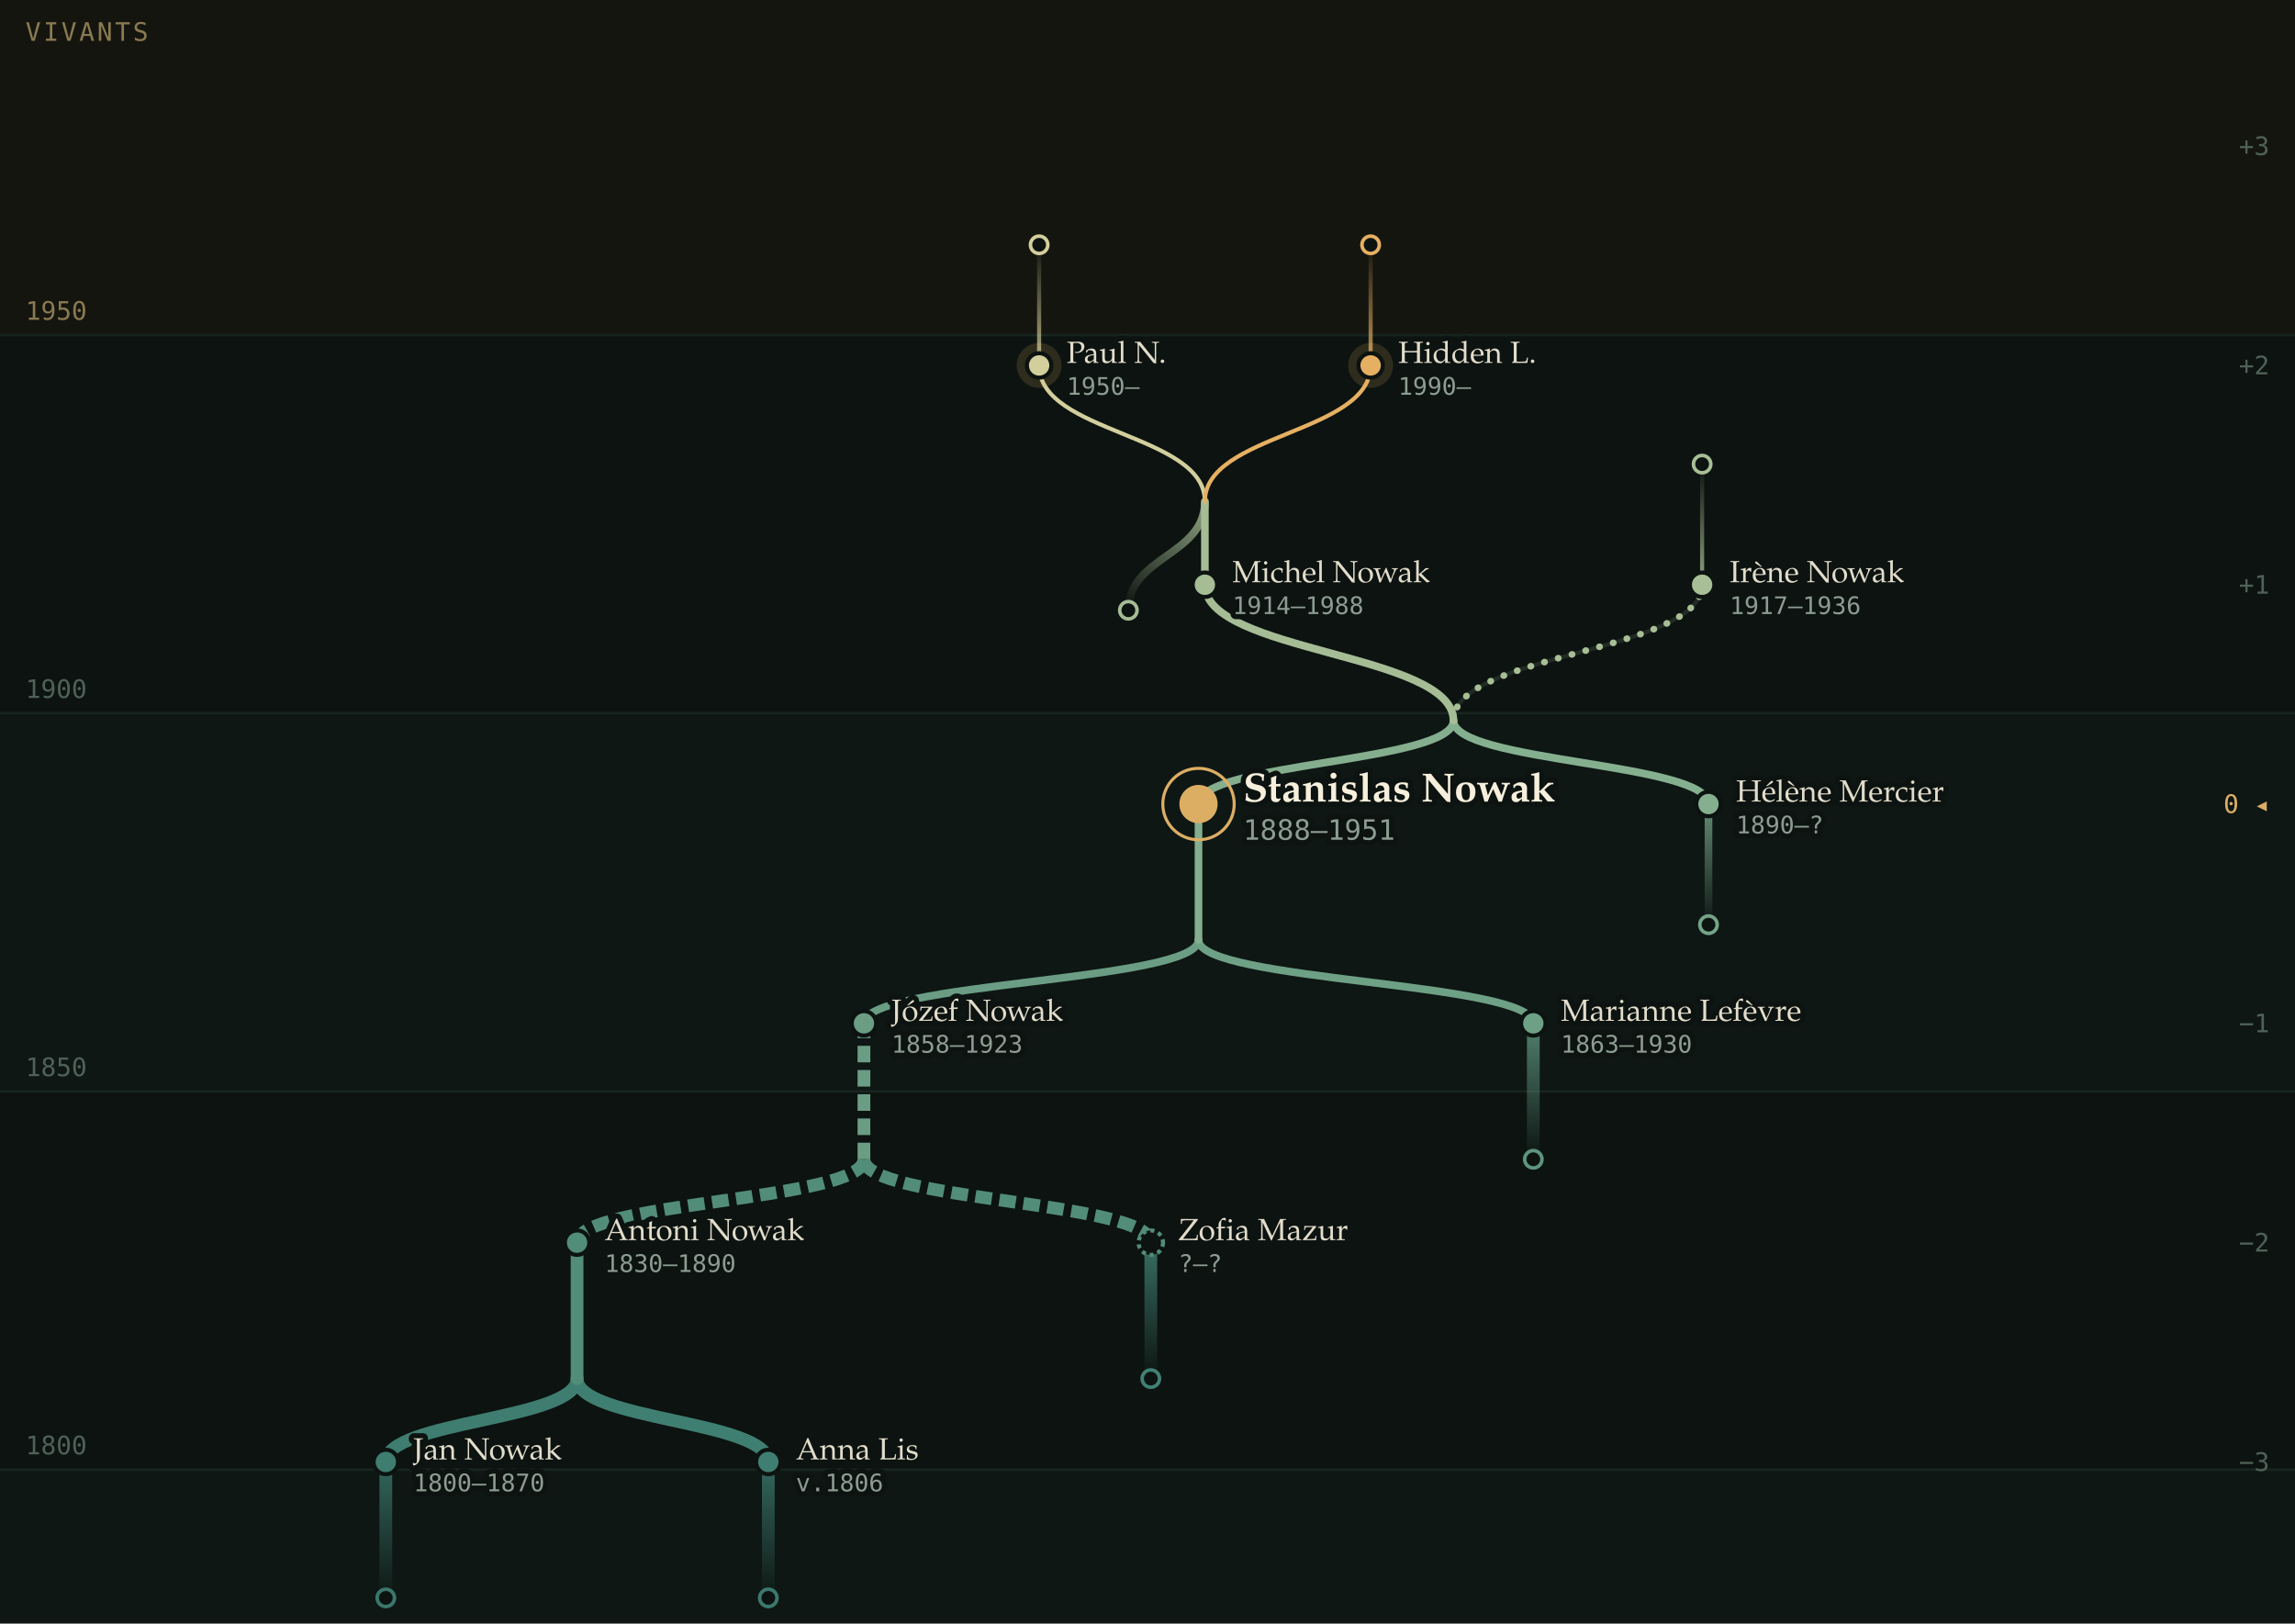
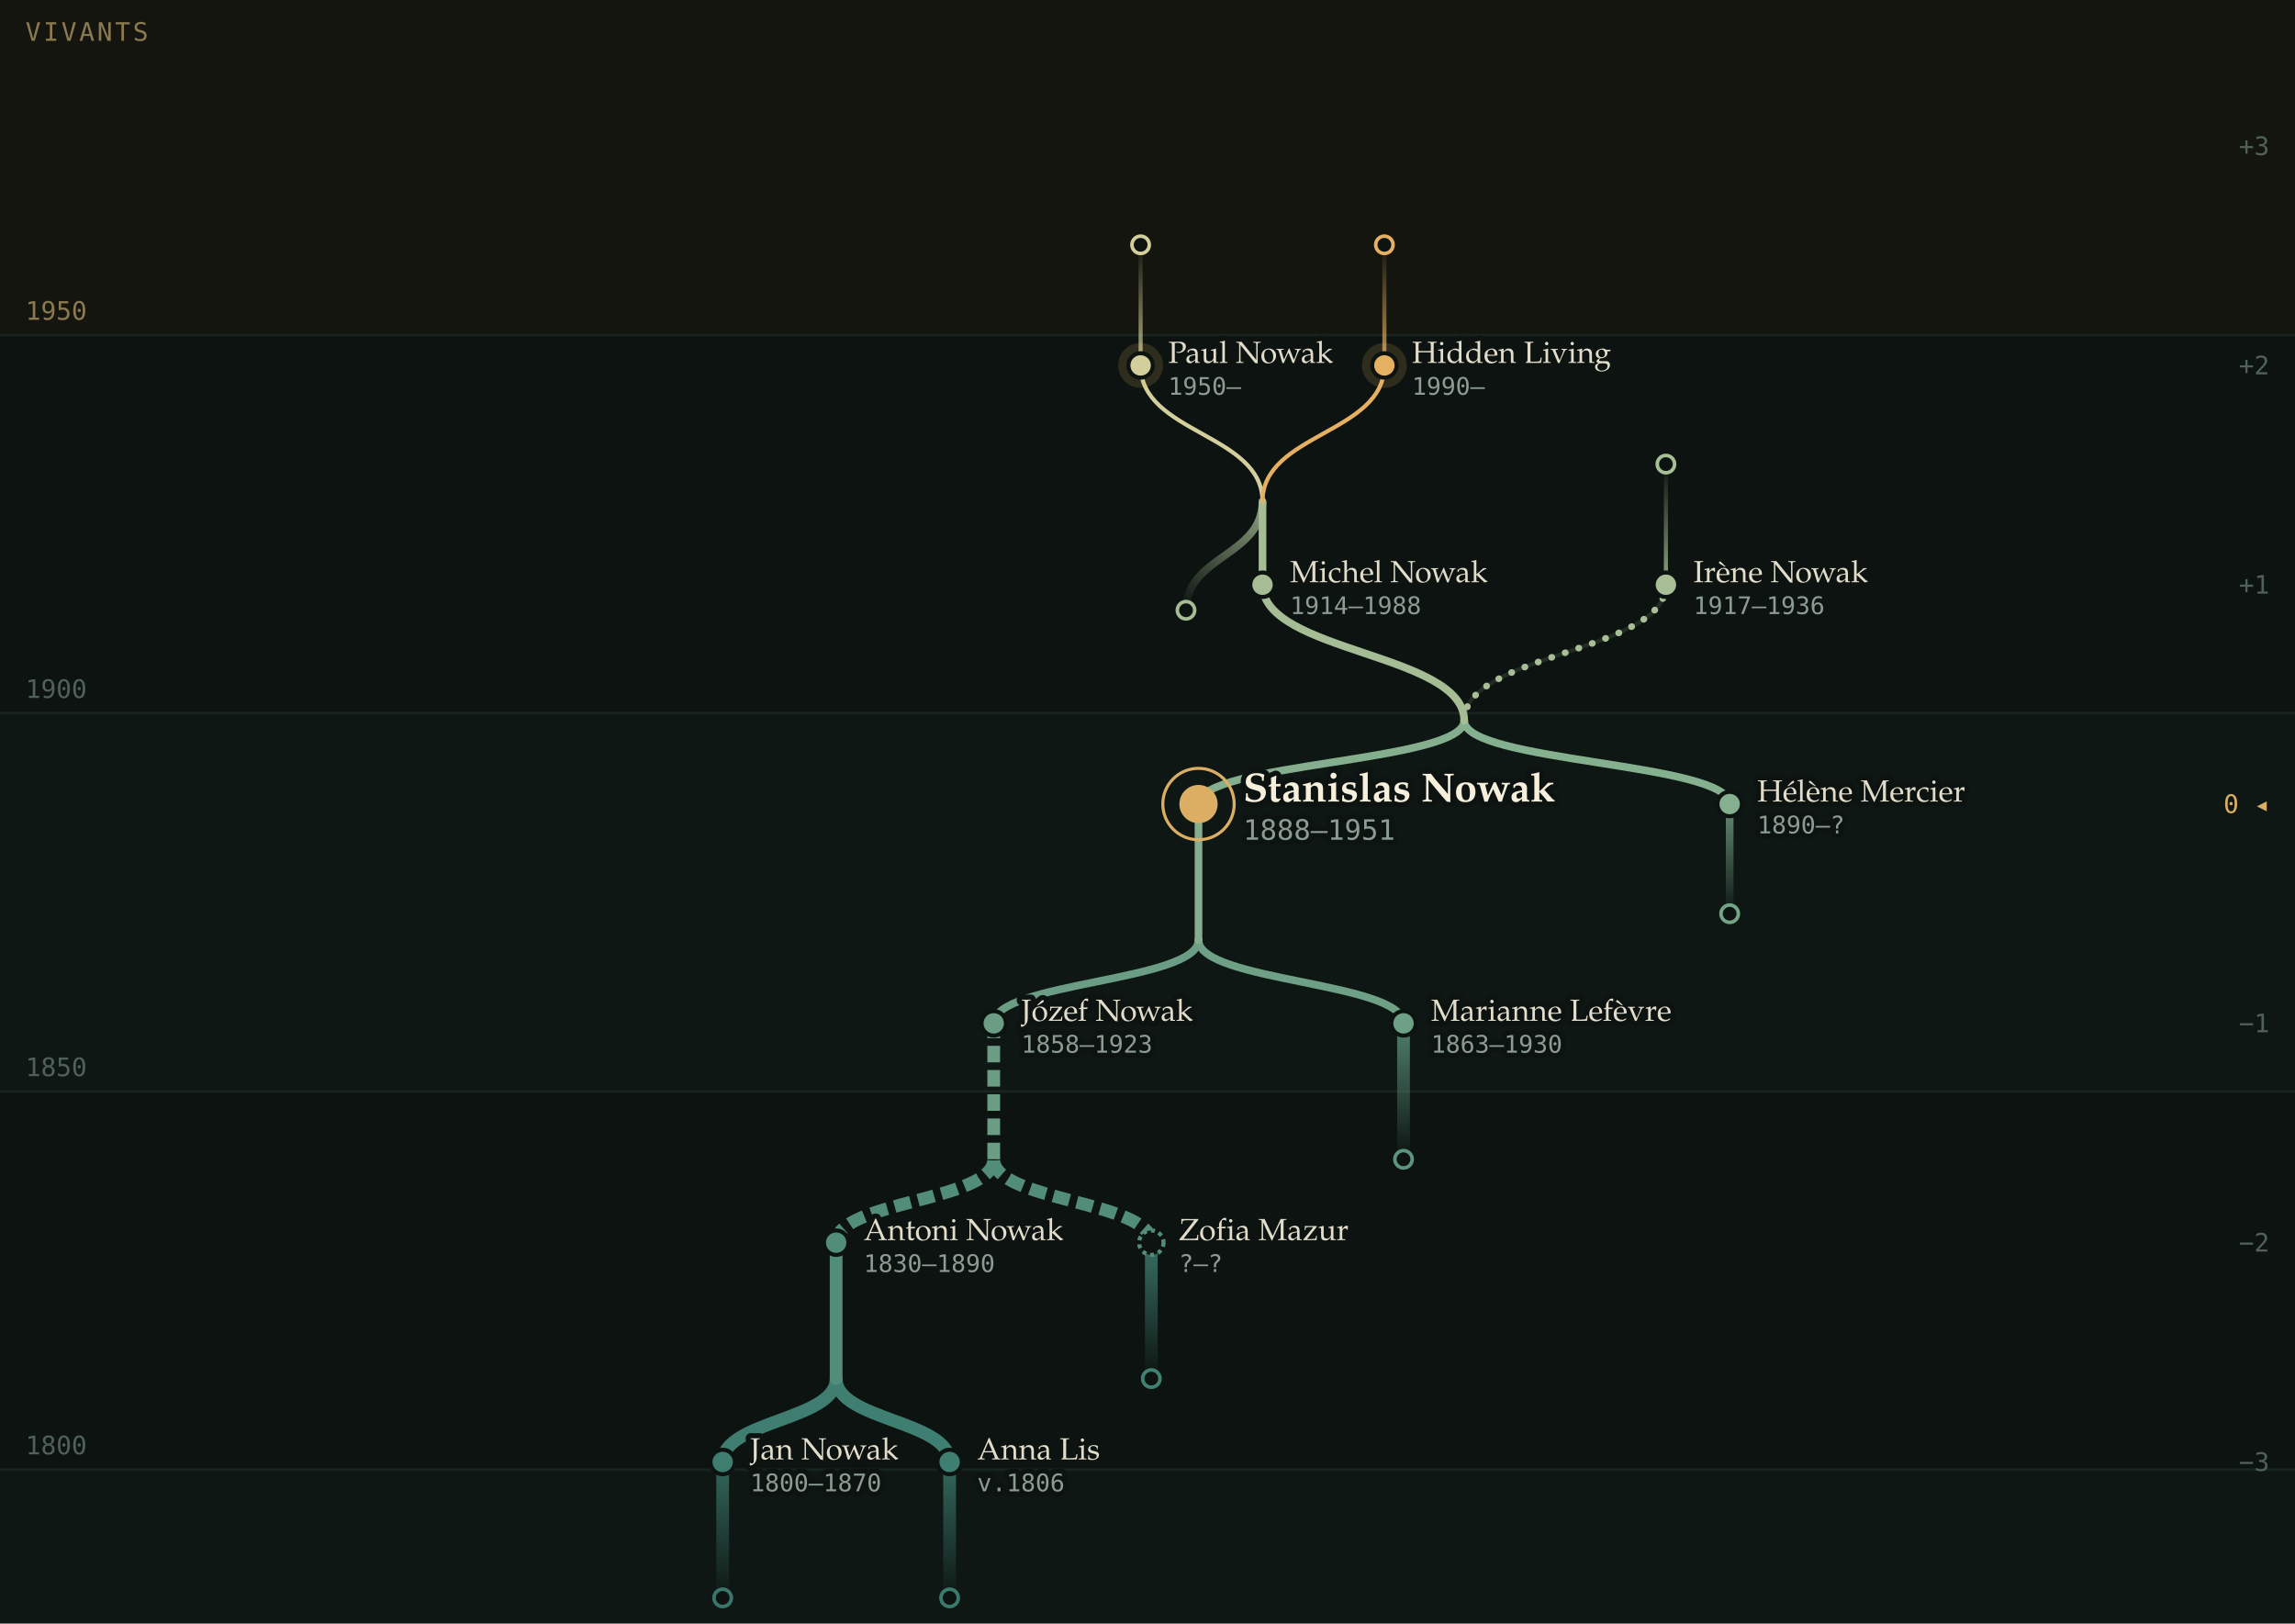
<svg xmlns="http://www.w3.org/2000/svg" class="rv-svg" viewBox="0 2.7 900 636.6" width="100%" role="img" aria-label="Rivière autour de Stanislas Nowak">
  <defs>
-     <linearGradient id="g0" gradientUnits="userSpaceOnUse" x1="151.3" y1="576" x2="151.3" y2="629.3">
+     <linearGradient id="g0" gradientUnits="userSpaceOnUse" x1="283.4" y1="576" x2="283.4" y2="629.3">
      <stop offset="0" stop-color="#3a776a" stop-opacity="0.85" />
      <stop offset="1" stop-color="#3a776a" stop-opacity="0" />
    </linearGradient>
-     <linearGradient id="g1" gradientUnits="userSpaceOnUse" x1="301.3" y1="576" x2="301.3" y2="629.3">
+     <linearGradient id="g1" gradientUnits="userSpaceOnUse" x1="372.4" y1="576" x2="372.4" y2="629.3">
      <stop offset="0" stop-color="#3b796c" stop-opacity="0.85" />
      <stop offset="1" stop-color="#3b796c" stop-opacity="0" />
    </linearGradient>
-     <linearGradient id="g2" gradientUnits="userSpaceOnUse" x1="451.3" y1="490" x2="451.3" y2="543.3">
+     <linearGradient id="g2" gradientUnits="userSpaceOnUse" x1="451.5" y1="490" x2="451.5" y2="543.3">
      <stop offset="0" stop-color="#418173" stop-opacity="0.85" />
      <stop offset="1" stop-color="#418173" stop-opacity="0" />
    </linearGradient>
-     <linearGradient id="g3" gradientUnits="userSpaceOnUse" x1="601.3" y1="404" x2="601.3" y2="457.3">
+     <linearGradient id="g3" gradientUnits="userSpaceOnUse" x1="550.4" y1="404" x2="550.4" y2="457.3">
      <stop offset="0" stop-color="#5d947e" stop-opacity="0.85" />
      <stop offset="1" stop-color="#5d947e" stop-opacity="0" />
    </linearGradient>
-     <linearGradient id="g4" gradientUnits="userSpaceOnUse" x1="472.5" y1="199.3" x2="442.5" y2="242">
+     <linearGradient id="g4" gradientUnits="userSpaceOnUse" x1="495.1" y1="199.3" x2="465.1" y2="242">
      <stop offset="0" stop-color="#a5bc95" stop-opacity="0.85" />
      <stop offset="1" stop-color="#a5bc95" stop-opacity="0" />
    </linearGradient>
-     <linearGradient id="g5" gradientUnits="userSpaceOnUse" x1="407.5" y1="146" x2="407.5" y2="98.7">
+     <linearGradient id="g5" gradientUnits="userSpaceOnUse" x1="447.3" y1="146" x2="447.3" y2="98.7">
      <stop offset="0" stop-color="#d3cf9d" stop-opacity="0.85" />
      <stop offset="1" stop-color="#d3cf9d" stop-opacity="0" />
    </linearGradient>
-     <linearGradient id="g6" gradientUnits="userSpaceOnUse" x1="537.5" y1="146" x2="537.5" y2="98.7">
+     <linearGradient id="g6" gradientUnits="userSpaceOnUse" x1="542.9" y1="146" x2="542.9" y2="98.7">
      <stop offset="0" stop-color="#e6b062" stop-opacity="0.85" />
      <stop offset="1" stop-color="#e6b062" stop-opacity="0" />
    </linearGradient>
-     <linearGradient id="g7" gradientUnits="userSpaceOnUse" x1="667.5" y1="232" x2="667.5" y2="184.7">
+     <linearGradient id="g7" gradientUnits="userSpaceOnUse" x1="653.3" y1="232" x2="653.3" y2="184.7">
      <stop offset="0" stop-color="#a8be96" stop-opacity="0.85" />
      <stop offset="1" stop-color="#a8be96" stop-opacity="0" />
    </linearGradient>
-     <linearGradient id="g8" gradientUnits="userSpaceOnUse" x1="670" y1="318" x2="670" y2="365.3">
+     <linearGradient id="g8" gradientUnits="userSpaceOnUse" x1="678.3" y1="318" x2="678.3" y2="361">
      <stop offset="0" stop-color="#74a488" stop-opacity="0.85" />
      <stop offset="1" stop-color="#74a488" stop-opacity="0" />
    </linearGradient>
  </defs>
  <rect y="2.7" width="900" height="636.6" fill="#0c1310" />
  <rect x="0" y="579" width="900" height="60.3" fill="#0e1714" />
  <rect x="0" y="430.7" width="900" height="148.3" fill="#0c1310" />
  <line x1="0" y1="579" x2="900" y2="579" stroke="#18241f" />
  <text x="10" y="573" font-family="ui-monospace,Menlo,monospace" font-size="10" fill="#4f6158">1800</text>
  <rect x="0" y="282.4" width="900" height="148.3" fill="#0e1714" />
  <line x1="0" y1="430.7" x2="900" y2="430.7" stroke="#18241f" />
  <text x="10" y="424.7" font-family="ui-monospace,Menlo,monospace" font-size="10" fill="#4f6158">1850</text>
  <rect x="0" y="134.1" width="900" height="148.3" fill="#0c1310" />
  <line x1="0" y1="282.4" x2="900" y2="282.4" stroke="#18241f" />
  <text x="10" y="276.4" font-family="ui-monospace,Menlo,monospace" font-size="10" fill="#4f6158">1900</text>
  <rect x="0" y="2.7" width="900" height="131.4" fill="#15150f" />
  <line x1="0" y1="134.1" x2="900" y2="134.1" stroke="#18241f" />
  <text x="10" y="128.1" font-family="ui-monospace,Menlo,monospace" font-size="10" fill="#8a7a52">1950</text>
  <text x="10" y="18.7" font-family="ui-monospace,Menlo,monospace" font-size="10" letter-spacing="1" fill="#8a7a52">VIVANTS</text>
  <text x="890" y="579.5" text-anchor="end" font-family="ui-monospace,Menlo,monospace" font-size="10" fill="#4f6158">−3</text>
  <text x="890" y="493.5" text-anchor="end" font-family="ui-monospace,Menlo,monospace" font-size="10" fill="#4f6158">−2</text>
  <text x="890" y="407.5" text-anchor="end" font-family="ui-monospace,Menlo,monospace" font-size="10" fill="#4f6158">−1</text>
  <text x="890" y="321.5" text-anchor="end" font-family="ui-monospace,Menlo,monospace" font-size="10" fill="#dcae64">0 ◂</text>
  <text x="890" y="235.5" text-anchor="end" font-family="ui-monospace,Menlo,monospace" font-size="10" fill="#4f6158">+1</text>
  <text x="890" y="149.5" text-anchor="end" font-family="ui-monospace,Menlo,monospace" font-size="10" fill="#4f6158">+2</text>
  <text x="890" y="63.5" text-anchor="end" font-family="ui-monospace,Menlo,monospace" font-size="10" fill="#4f6158">+3</text>
  <g class="rv-tail">
-     <path d="M151.3 576C151.3 602.7 151.3 602.7 151.3 629.3" fill="none" stroke="url(#g0)" stroke-width="5" />
-     <circle cx="151.3" cy="629.3" r="3.4" fill="#0c1310" stroke="#3a776a" stroke-width="1.4" />
+     <path d="M283.4 576C283.4 602.7 283.4 602.7 283.4 629.3" fill="none" stroke="url(#g0)" stroke-width="5" />
+     <circle cx="283.4" cy="629.3" r="3.4" fill="#0c1310" stroke="#3a776a" stroke-width="1.4" />
  </g>
  <g class="rv-tail">
-     <path d="M301.3 576C301.3 602.7 301.3 602.7 301.3 629.3" fill="none" stroke="url(#g1)" stroke-width="5" />
-     <circle cx="301.3" cy="629.3" r="3.4" fill="#0c1310" stroke="#3b796c" stroke-width="1.4" />
+     <path d="M372.4 576C372.4 602.7 372.4 602.7 372.4 629.3" fill="none" stroke="url(#g1)" stroke-width="5" />
+     <circle cx="372.4" cy="629.3" r="3.4" fill="#0c1310" stroke="#3b796c" stroke-width="1.4" />
  </g>
  <g class="rv-tail">
-     <path d="M451.3 490C451.3 516.7 451.3 516.7 451.3 543.3" fill="none" stroke="url(#g2)" stroke-width="5" />
-     <circle cx="451.3" cy="543.3" r="3.4" fill="#0c1310" stroke="#418173" stroke-width="1.4" />
+     <path d="M451.5 490C451.5 516.7 451.5 516.7 451.5 543.3" fill="none" stroke="url(#g2)" stroke-width="5" />
+     <circle cx="451.5" cy="543.3" r="3.4" fill="#0c1310" stroke="#418173" stroke-width="1.4" />
  </g>
  <g class="rv-tail">
-     <path d="M601.3 404C601.3 430.7 601.3 430.7 601.3 457.3" fill="none" stroke="url(#g3)" stroke-width="5" />
-     <circle cx="601.3" cy="457.3" r="3.4" fill="#0c1310" stroke="#5d947e" stroke-width="1.4" />
+     <path d="M550.4 404C550.4 430.7 550.4 430.7 550.4 457.3" fill="none" stroke="url(#g3)" stroke-width="5" />
+     <circle cx="550.4" cy="457.3" r="3.4" fill="#0c1310" stroke="#5d947e" stroke-width="1.4" />
  </g>
  <g class="rv-tail">
-     <path d="M472.5 199.3C472.5 220.7 442.5 220.7 442.5 242" fill="none" stroke="url(#g4)" stroke-width="3" />
-     <circle cx="442.5" cy="242" r="3.4" fill="#0c1310" stroke="#a5bc95" stroke-width="1.4" />
+     <path d="M495.1 199.3C495.1 220.7 465.1 220.7 465.1 242" fill="none" stroke="url(#g4)" stroke-width="3" />
+     <circle cx="465.1" cy="242" r="3.4" fill="#0c1310" stroke="#a5bc95" stroke-width="1.4" />
  </g>
  <g class="rv-tail">
-     <path d="M407.5 146C407.5 122.4 407.5 122.4 407.5 98.7" fill="none" stroke="url(#g5)" stroke-width="1.6" />
-     <circle cx="407.5" cy="98.7" r="3.4" fill="#0c1310" stroke="#d3cf9d" stroke-width="1.4" />
+     <path d="M447.3 146C447.3 122.4 447.3 122.4 447.3 98.7" fill="none" stroke="url(#g5)" stroke-width="1.6" />
+     <circle cx="447.3" cy="98.7" r="3.4" fill="#0c1310" stroke="#d3cf9d" stroke-width="1.4" />
  </g>
  <g class="rv-tail">
-     <path d="M537.5 146C537.5 122.4 537.5 122.4 537.5 98.7" fill="none" stroke="url(#g6)" stroke-width="1.6" />
-     <circle cx="537.5" cy="98.7" r="3.4" fill="#0c1310" stroke="#e6b062" stroke-width="1.4" />
+     <path d="M542.9 146C542.9 122.4 542.9 122.4 542.9 98.7" fill="none" stroke="url(#g6)" stroke-width="1.6" />
+     <circle cx="542.9" cy="98.7" r="3.4" fill="#0c1310" stroke="#e6b062" stroke-width="1.4" />
  </g>
  <g class="rv-tail">
-     <path d="M667.5 232C667.5 208.4 667.5 208.4 667.5 184.7" fill="none" stroke="url(#g7)" stroke-width="1.6" />
-     <circle cx="667.5" cy="184.7" r="3.4" fill="#0c1310" stroke="#a8be96" stroke-width="1.4" />
+     <path d="M653.3 232C653.3 208.4 653.3 208.4 653.3 184.7" fill="none" stroke="url(#g7)" stroke-width="1.6" />
+     <circle cx="653.3" cy="184.7" r="3.4" fill="#0c1310" stroke="#a8be96" stroke-width="1.4" />
  </g>
  <g class="rv-tail">
-     <path d="M670 318C670 341.7 670 341.7 670 365.3" fill="none" stroke="url(#g8)" stroke-width="3" />
-     <circle cx="670" cy="365.3" r="3.4" fill="#0c1310" stroke="#74a488" stroke-width="1.4" />
+     <path d="M678.3 318C678.3 339.5 678.3 339.5 678.3 361" fill="none" stroke="url(#g8)" stroke-width="3" />
+     <circle cx="678.3" cy="361" r="3.4" fill="#0c1310" stroke="#74a488" stroke-width="1.4" />
  </g>
-   <path d="M151.3 576C151.3 559.7 226.3 559.7 226.3 543.3" fill="none" stroke="#3e7d70" stroke-width="5" stroke-linecap="round" />
-   <path d="M301.3 576C301.3 559.7 226.3 559.7 226.3 543.3" fill="none" stroke="#3f7f71" stroke-width="5" stroke-linecap="round" />
-   <path d="M226.3 543.3C226.3 516.7 226.3 516.7 226.3 490" fill="none" stroke="#528d7a" stroke-width="5" stroke-linecap="round" />
-   <path d="M226.3 490C226.3 473.7 338.8 473.7 338.8 457.3" fill="none" stroke="#528d7a" stroke-width="5" stroke-dasharray="6.5 3" />
-   <path d="M451.3 490C451.3 473.7 338.8 473.7 338.8 457.3" fill="none" stroke="#528d7a" stroke-width="5" stroke-dasharray="6.5 3" />
-   <path d="M338.8 457.3C338.8 430.7 338.8 430.7 338.8 404" fill="none" stroke="#6a9d84" stroke-width="5" stroke-dasharray="6.5 3" />
-   <path d="M338.8 404C338.8 387.7 470 387.7 470 371.3" fill="none" stroke="#6a9d84" stroke-width="3" stroke-linecap="round" />
-   <path d="M601.3 404C601.3 387.7 470 387.7 470 371.3" fill="none" stroke="#6ea085" stroke-width="3" stroke-linecap="round" />
+   <path d="M283.4 576C283.4 559.7 327.9 559.7 327.9 543.3" fill="none" stroke="#3e7d70" stroke-width="5" stroke-linecap="round" />
+   <path d="M372.4 576C372.4 559.7 327.9 559.7 327.9 543.3" fill="none" stroke="#3f7f71" stroke-width="5" stroke-linecap="round" />
+   <path d="M327.9 543.3C327.9 516.7 327.9 516.7 327.9 490" fill="none" stroke="#528d7a" stroke-width="5" stroke-linecap="round" />
+   <path d="M327.9 490C327.9 473.7 389.7 473.7 389.7 457.3" fill="none" stroke="#528d7a" stroke-width="5" stroke-dasharray="6.5 3" />
+   <path d="M451.5 490C451.5 473.7 389.7 473.7 389.7 457.3" fill="none" stroke="#528d7a" stroke-width="5" stroke-dasharray="6.5 3" />
+   <path d="M389.7 457.3C389.7 430.7 389.7 430.7 389.7 404" fill="none" stroke="#6a9d84" stroke-width="5" stroke-dasharray="6.5 3" />
+   <path d="M389.7 404C389.7 387.7 470 387.7 470 371.3" fill="none" stroke="#6a9d84" stroke-width="3" stroke-linecap="round" />
+   <path d="M550.4 404C550.4 387.7 470 387.7 470 371.3" fill="none" stroke="#6ea085" stroke-width="3" stroke-linecap="round" />
  <path d="M470 371.3C470 344.7 470 344.7 470 318" fill="none" stroke="#84ae8e" stroke-width="3" stroke-linecap="round" />
-   <path d="M470 318C470 301.7 570 301.7 570 285.3" fill="none" stroke="#84ae8e" stroke-width="3" stroke-linecap="round" />
-   <path d="M670 318C670 301.7 570 301.7 570 285.3" fill="none" stroke="#85b08f" stroke-width="3" stroke-linecap="round" />
-   <path d="M570 285.3C570 258.7 472.5 258.7 472.5 232" fill="none" stroke="#a5bc95" stroke-width="3" stroke-linecap="round" />
-   <path d="M472.5 232C472.5 215.7 472.5 215.7 472.5 199.3" fill="none" stroke="#a5bc95" stroke-width="3" stroke-linecap="round" />
+   <path d="M470 318C470 301.7 574.2 301.7 574.2 285.3" fill="none" stroke="#84ae8e" stroke-width="3" stroke-linecap="round" />
+   <path d="M678.3 318C678.3 301.7 574.2 301.7 574.2 285.3" fill="none" stroke="#85b08f" stroke-width="3" stroke-linecap="round" />
+   <path d="M574.2 285.3C574.2 258.7 495.1 258.7 495.1 232" fill="none" stroke="#a5bc95" stroke-width="3" stroke-linecap="round" />
+   <path d="M495.1 232C495.1 215.7 495.1 215.7 495.1 199.3" fill="none" stroke="#a5bc95" stroke-width="3" stroke-linecap="round" />
+   <path d="M495.1 199.3C495.1 172.7 447.3 172.7 447.3 146" fill="none" stroke="#d3cf9d" stroke-width="1.6" stroke-linecap="round" />
+   <path d="M495.1 199.3C495.1 172.7 542.9 172.7 542.9 146" fill="none" stroke="#e6b062" stroke-width="1.6" stroke-linecap="round" />
  <g>
-     <path d="M570 285.3C570 258.7 667.5 258.7 667.5 232" fill="none" stroke="#a8be96" stroke-width="1.6" stroke-opacity="0.14" />
-     <path d="M570 285.3C570 258.7 667.5 258.7 667.5 232" fill="none" stroke="#a8be96" stroke-width="2.6" stroke-linecap="round" stroke-dasharray="0.1 5.5" />
+     <path d="M574.2 285.3C574.2 258.7 653.3 258.7 653.3 232" fill="none" stroke="#a8be96" stroke-width="1.6" stroke-opacity="0.14" />
+     <path d="M574.2 285.3C574.2 258.7 653.3 258.7 653.3 232" fill="none" stroke="#a8be96" stroke-width="2.6" stroke-linecap="round" stroke-dasharray="0.1 5.5" />
  </g>
-   <path d="M472.5 199.3C472.5 172.7 407.5 172.7 407.5 146" fill="none" stroke="#d3cf9d" stroke-width="1.6" stroke-linecap="round" />
-   <path d="M472.5 199.3C472.5 172.7 537.5 172.7 537.5 146" fill="none" stroke="#e6b062" stroke-width="1.6" stroke-linecap="round" />
  <g class="rv-lit" />
-   <a class="rv-p" data-id="p07" href="/?p=p07&amp;n=3">
+   <a class="rv-p" data-id="p07" data-key="p07" href="/?p=p07&amp;n=3">
    <circle cx="470" cy="318" r="20" fill="transparent" />
    <circle cx="470" cy="318" r="14" fill="none" stroke="#dcae64" stroke-width="1.2" />
    <circle cx="470" cy="318" r="7.5" fill="#dcae64" />
    <text x="487.5" y="317" font-family="'Iowan Old Style',Palatino,Georgia,serif" font-size="16" font-weight="600" fill="#f6efdc" paint-order="stroke" stroke="#0c1310" stroke-width="4" stroke-linejoin="round">Stanislas Nowak</text>
    <text x="487.5" y="332" font-family="ui-monospace,Menlo,monospace" font-size="11" fill="#8d9c92" paint-order="stroke" stroke="#0c1310" stroke-width="4" stroke-linejoin="round">1888–1951</text>
  </a>
-   <a class="rv-p" data-id="p05" href="/?p=p05&amp;n=3">
-     <circle cx="338.8" cy="404" r="20" fill="transparent" />
-     <circle cx="338.8" cy="404" r="4.8" fill="#6a9d84" stroke="#0c1310" stroke-width="1.6" />
-     <text x="349.6" y="403" font-family="'Iowan Old Style',Palatino,Georgia,serif" font-size="12" font-weight="400" fill="#e2dccb" paint-order="stroke" stroke="#0c1310" stroke-width="4" stroke-linejoin="round">Józef Nowak</text>
-     <text x="349.6" y="415.5" font-family="ui-monospace,Menlo,monospace" font-size="9.5" fill="#8d9c92" paint-order="stroke" stroke="#0c1310" stroke-width="4" stroke-linejoin="round">1858–1923</text>
+   <a class="rv-p" data-id="p05" data-key="p05" href="/?p=p05&amp;n=3">
+     <circle cx="389.7" cy="404" r="20" fill="transparent" />
+     <circle cx="389.7" cy="404" r="4.8" fill="#6a9d84" stroke="#0c1310" stroke-width="1.6" />
+     <text x="400.5" y="403" font-family="'Iowan Old Style',Palatino,Georgia,serif" font-size="12" font-weight="400" fill="#e2dccb" paint-order="stroke" stroke="#0c1310" stroke-width="4" stroke-linejoin="round">Józef Nowak</text>
+     <text x="400.5" y="415.5" font-family="ui-monospace,Menlo,monospace" font-size="9.5" fill="#8d9c92" paint-order="stroke" stroke="#0c1310" stroke-width="4" stroke-linejoin="round">1858–1923</text>
  </a>
-   <a class="rv-p" data-id="p03" href="/?p=p03&amp;n=3">
-     <circle cx="226.3" cy="490" r="20" fill="transparent" />
-     <circle cx="226.3" cy="490" r="4.8" fill="#528d7a" stroke="#0c1310" stroke-width="1.6" />
-     <text x="237.1" y="489" font-family="'Iowan Old Style',Palatino,Georgia,serif" font-size="12" font-weight="400" fill="#e2dccb" paint-order="stroke" stroke="#0c1310" stroke-width="4" stroke-linejoin="round">Antoni Nowak</text>
-     <text x="237.1" y="501.5" font-family="ui-monospace,Menlo,monospace" font-size="9.5" fill="#8d9c92" paint-order="stroke" stroke="#0c1310" stroke-width="4" stroke-linejoin="round">1830–1890</text>
+   <a class="rv-p" data-id="p03" data-key="p03" href="/?p=p03&amp;n=3">
+     <circle cx="327.9" cy="490" r="20" fill="transparent" />
+     <circle cx="327.9" cy="490" r="4.8" fill="#528d7a" stroke="#0c1310" stroke-width="1.6" />
+     <text x="338.7" y="489" font-family="'Iowan Old Style',Palatino,Georgia,serif" font-size="12" font-weight="400" fill="#e2dccb" paint-order="stroke" stroke="#0c1310" stroke-width="4" stroke-linejoin="round">Antoni Nowak</text>
+     <text x="338.7" y="501.5" font-family="ui-monospace,Menlo,monospace" font-size="9.5" fill="#8d9c92" paint-order="stroke" stroke="#0c1310" stroke-width="4" stroke-linejoin="round">1830–1890</text>
  </a>
-   <a class="rv-p" data-id="p01" href="/?p=p01&amp;n=3">
-     <circle cx="151.3" cy="576" r="20" fill="transparent" />
-     <circle cx="151.3" cy="576" r="4.8" fill="#3e7d70" stroke="#0c1310" stroke-width="1.6" />
-     <text x="162.1" y="575" font-family="'Iowan Old Style',Palatino,Georgia,serif" font-size="12" font-weight="400" fill="#e2dccb" paint-order="stroke" stroke="#0c1310" stroke-width="4" stroke-linejoin="round">Jan Nowak</text>
-     <text x="162.1" y="587.5" font-family="ui-monospace,Menlo,monospace" font-size="9.5" fill="#8d9c92" paint-order="stroke" stroke="#0c1310" stroke-width="4" stroke-linejoin="round">1800–1870</text>
+   <a class="rv-p" data-id="p01" data-key="p01" href="/?p=p01&amp;n=3">
+     <circle cx="283.4" cy="576" r="20" fill="transparent" />
+     <circle cx="283.4" cy="576" r="4.8" fill="#3e7d70" stroke="#0c1310" stroke-width="1.6" />
+     <text x="294.2" y="575" font-family="'Iowan Old Style',Palatino,Georgia,serif" font-size="12" font-weight="400" fill="#e2dccb" paint-order="stroke" stroke="#0c1310" stroke-width="4" stroke-linejoin="round">Jan Nowak</text>
+     <text x="294.2" y="587.5" font-family="ui-monospace,Menlo,monospace" font-size="9.5" fill="#8d9c92" paint-order="stroke" stroke="#0c1310" stroke-width="4" stroke-linejoin="round">1800–1870</text>
  </a>
-   <a class="rv-p" data-id="p02" href="/?p=p02&amp;n=3">
-     <circle cx="301.3" cy="576" r="20" fill="transparent" />
-     <circle cx="301.3" cy="576" r="4.8" fill="#3f7f71" stroke="#0c1310" stroke-width="1.6" />
-     <text x="312.1" y="575" font-family="'Iowan Old Style',Palatino,Georgia,serif" font-size="12" font-weight="400" fill="#e2dccb" paint-order="stroke" stroke="#0c1310" stroke-width="4" stroke-linejoin="round">Anna Lis</text>
-     <text x="312.1" y="587.5" font-family="ui-monospace,Menlo,monospace" font-size="9.5" fill="#8d9c92" paint-order="stroke" stroke="#0c1310" stroke-width="4" stroke-linejoin="round">v.1806</text>
+   <a class="rv-p" data-id="p02" data-key="p02" href="/?p=p02&amp;n=3">
+     <circle cx="372.4" cy="576" r="20" fill="transparent" />
+     <circle cx="372.4" cy="576" r="4.8" fill="#3f7f71" stroke="#0c1310" stroke-width="1.6" />
+     <text x="383.2" y="575" font-family="'Iowan Old Style',Palatino,Georgia,serif" font-size="12" font-weight="400" fill="#e2dccb" paint-order="stroke" stroke="#0c1310" stroke-width="4" stroke-linejoin="round">Anna Lis</text>
+     <text x="383.2" y="587.5" font-family="ui-monospace,Menlo,monospace" font-size="9.5" fill="#8d9c92" paint-order="stroke" stroke="#0c1310" stroke-width="4" stroke-linejoin="round">v.1806</text>
  </a>
-   <a class="rv-p" data-id="p04" href="/?p=p04&amp;n=3">
-     <circle cx="451.3" cy="490" r="20" fill="transparent" />
-     <circle cx="451.3" cy="490" r="4.8" fill="#0c1310" stroke="#528d7a" stroke-width="1.6" stroke-dasharray="1.6 1.6" />
-     <text x="462.1" y="489" font-family="'Iowan Old Style',Palatino,Georgia,serif" font-size="12" font-weight="400" fill="#e2dccb" paint-order="stroke" stroke="#0c1310" stroke-width="4" stroke-linejoin="round">Zofia Mazur</text>
-     <text x="462.1" y="501.5" font-family="ui-monospace,Menlo,monospace" font-size="9.5" fill="#8d9c92" paint-order="stroke" stroke="#0c1310" stroke-width="4" stroke-linejoin="round">?–?</text>
+   <a class="rv-p" data-id="p04" data-key="p04" href="/?p=p04&amp;n=3">
+     <circle cx="451.5" cy="490" r="20" fill="transparent" />
+     <circle cx="451.5" cy="490" r="4.8" fill="#0c1310" stroke="#528d7a" stroke-width="1.6" stroke-dasharray="1.6 1.6" />
+     <text x="462.3" y="489" font-family="'Iowan Old Style',Palatino,Georgia,serif" font-size="12" font-weight="400" fill="#e2dccb" paint-order="stroke" stroke="#0c1310" stroke-width="4" stroke-linejoin="round">Zofia Mazur</text>
+     <text x="462.3" y="501.5" font-family="ui-monospace,Menlo,monospace" font-size="9.5" fill="#8d9c92" paint-order="stroke" stroke="#0c1310" stroke-width="4" stroke-linejoin="round">?–?</text>
  </a>
-   <a class="rv-p" data-id="p06" href="/?p=p06&amp;n=3">
-     <circle cx="601.3" cy="404" r="20" fill="transparent" />
-     <circle cx="601.3" cy="404" r="4.8" fill="#6ea085" stroke="#0c1310" stroke-width="1.6" />
-     <text x="612.1" y="403" font-family="'Iowan Old Style',Palatino,Georgia,serif" font-size="12" font-weight="400" fill="#e2dccb" paint-order="stroke" stroke="#0c1310" stroke-width="4" stroke-linejoin="round">Marianne Lefèvre</text>
-     <text x="612.1" y="415.5" font-family="ui-monospace,Menlo,monospace" font-size="9.5" fill="#8d9c92" paint-order="stroke" stroke="#0c1310" stroke-width="4" stroke-linejoin="round">1863–1930</text>
+   <a class="rv-p" data-id="p06" data-key="p06" href="/?p=p06&amp;n=3">
+     <circle cx="550.4" cy="404" r="20" fill="transparent" />
+     <circle cx="550.4" cy="404" r="4.8" fill="#6ea085" stroke="#0c1310" stroke-width="1.6" />
+     <text x="561.2" y="403" font-family="'Iowan Old Style',Palatino,Georgia,serif" font-size="12" font-weight="400" fill="#e2dccb" paint-order="stroke" stroke="#0c1310" stroke-width="4" stroke-linejoin="round">Marianne Lefèvre</text>
+     <text x="561.2" y="415.5" font-family="ui-monospace,Menlo,monospace" font-size="9.5" fill="#8d9c92" paint-order="stroke" stroke="#0c1310" stroke-width="4" stroke-linejoin="round">1863–1930</text>
  </a>
-   <a class="rv-p" data-id="p08" href="/?p=p08&amp;n=3">
-     <circle cx="670" cy="318" r="20" fill="transparent" />
-     <circle cx="670" cy="318" r="4.8" fill="#85b08f" stroke="#0c1310" stroke-width="1.6" />
-     <text x="680.8" y="317" font-family="'Iowan Old Style',Palatino,Georgia,serif" font-size="12" font-weight="400" fill="#e2dccb" paint-order="stroke" stroke="#0c1310" stroke-width="4" stroke-linejoin="round">Hélène Mercier</text>
-     <text x="680.8" y="329.5" font-family="ui-monospace,Menlo,monospace" font-size="9.5" fill="#8d9c92" paint-order="stroke" stroke="#0c1310" stroke-width="4" stroke-linejoin="round">1890–?</text>
+   <a class="rv-p" data-id="p08" data-key="p08" href="/?p=p08&amp;n=3">
+     <circle cx="678.3" cy="318" r="20" fill="transparent" />
+     <circle cx="678.3" cy="318" r="4.8" fill="#85b08f" stroke="#0c1310" stroke-width="1.6" />
+     <text x="689.1" y="317" font-family="'Iowan Old Style',Palatino,Georgia,serif" font-size="12" font-weight="400" fill="#e2dccb" paint-order="stroke" stroke="#0c1310" stroke-width="4" stroke-linejoin="round">Hélène Mercier</text>
+     <text x="689.1" y="329.5" font-family="ui-monospace,Menlo,monospace" font-size="9.5" fill="#8d9c92" paint-order="stroke" stroke="#0c1310" stroke-width="4" stroke-linejoin="round">1890–?</text>
  </a>
-   <a class="rv-p" data-id="p09" href="/?p=p09&amp;n=3">
-     <circle cx="472.5" cy="232" r="20" fill="transparent" />
-     <circle cx="472.5" cy="232" r="4.8" fill="#a5bc95" stroke="#0c1310" stroke-width="1.6" />
-     <text x="483.3" y="231" font-family="'Iowan Old Style',Palatino,Georgia,serif" font-size="12" font-weight="400" fill="#e2dccb" paint-order="stroke" stroke="#0c1310" stroke-width="4" stroke-linejoin="round">Michel Nowak</text>
-     <text x="483.3" y="243.5" font-family="ui-monospace,Menlo,monospace" font-size="9.5" fill="#8d9c92" paint-order="stroke" stroke="#0c1310" stroke-width="4" stroke-linejoin="round">1914–1988</text>
+   <a class="rv-p" data-id="p09" data-key="p09" href="/?p=p09&amp;n=3">
+     <circle cx="495.1" cy="232" r="20" fill="transparent" />
+     <circle cx="495.1" cy="232" r="4.8" fill="#a5bc95" stroke="#0c1310" stroke-width="1.6" />
+     <text x="505.9" y="231" font-family="'Iowan Old Style',Palatino,Georgia,serif" font-size="12" font-weight="400" fill="#e2dccb" paint-order="stroke" stroke="#0c1310" stroke-width="4" stroke-linejoin="round">Michel Nowak</text>
+     <text x="505.9" y="243.5" font-family="ui-monospace,Menlo,monospace" font-size="9.5" fill="#8d9c92" paint-order="stroke" stroke="#0c1310" stroke-width="4" stroke-linejoin="round">1914–1988</text>
  </a>
-   <a class="rv-p" data-id="p12" href="/?p=p12&amp;n=3">
-     <circle cx="407.5" cy="146" r="20" fill="transparent" />
-     <circle cx="407.5" cy="146" r="8.8" fill="#e6b062" fill-opacity="0.16" />
-     <circle cx="407.5" cy="146" r="4.8" fill="#d3cf9d" stroke="#0c1310" stroke-width="1.6" />
-     <text x="418.3" y="145" font-family="'Iowan Old Style',Palatino,Georgia,serif" font-size="12" font-weight="400" fill="#e2dccb" paint-order="stroke" stroke="#0c1310" stroke-width="4" stroke-linejoin="round">Paul N.</text>
-     <text x="418.3" y="157.5" font-family="ui-monospace,Menlo,monospace" font-size="9.5" fill="#8d9c92" paint-order="stroke" stroke="#0c1310" stroke-width="4" stroke-linejoin="round">1950–</text>
+   <a class="rv-p" data-id="p12" data-key="p12" href="/?p=p12&amp;n=3">
+     <circle cx="447.3" cy="146" r="20" fill="transparent" />
+     <circle cx="447.3" cy="146" r="8.8" fill="#e6b062" fill-opacity="0.16" />
+     <circle cx="447.3" cy="146" r="4.8" fill="#d3cf9d" stroke="#0c1310" stroke-width="1.6" />
+     <text x="458.1" y="145" font-family="'Iowan Old Style',Palatino,Georgia,serif" font-size="12" font-weight="400" fill="#e2dccb" paint-order="stroke" stroke="#0c1310" stroke-width="4" stroke-linejoin="round">Paul Nowak</text>
+     <text x="458.1" y="157.5" font-family="ui-monospace,Menlo,monospace" font-size="9.5" fill="#8d9c92" paint-order="stroke" stroke="#0c1310" stroke-width="4" stroke-linejoin="round">1950–</text>
  </a>
-   <a class="rv-p" data-id="p11" href="/?p=p11&amp;n=3">
-     <circle cx="537.5" cy="146" r="20" fill="transparent" />
-     <circle cx="537.5" cy="146" r="8.8" fill="#e6b062" fill-opacity="0.16" />
-     <circle cx="537.5" cy="146" r="4.8" fill="#e6b062" stroke="#0c1310" stroke-width="1.6" />
-     <text x="548.3" y="145" font-family="'Iowan Old Style',Palatino,Georgia,serif" font-size="12" font-weight="400" fill="#e2dccb" paint-order="stroke" stroke="#0c1310" stroke-width="4" stroke-linejoin="round">Hidden L.</text>
-     <text x="548.3" y="157.5" font-family="ui-monospace,Menlo,monospace" font-size="9.5" fill="#8d9c92" paint-order="stroke" stroke="#0c1310" stroke-width="4" stroke-linejoin="round">1990–</text>
+   <a class="rv-p" data-id="p11" data-key="p11" href="/?p=p11&amp;n=3">
+     <circle cx="542.9" cy="146" r="20" fill="transparent" />
+     <circle cx="542.9" cy="146" r="8.8" fill="#e6b062" fill-opacity="0.16" />
+     <circle cx="542.9" cy="146" r="4.8" fill="#e6b062" stroke="#0c1310" stroke-width="1.6" />
+     <text x="553.7" y="145" font-family="'Iowan Old Style',Palatino,Georgia,serif" font-size="12" font-weight="400" fill="#e2dccb" paint-order="stroke" stroke="#0c1310" stroke-width="4" stroke-linejoin="round">Hidden Living</text>
+     <text x="553.7" y="157.5" font-family="ui-monospace,Menlo,monospace" font-size="9.5" fill="#8d9c92" paint-order="stroke" stroke="#0c1310" stroke-width="4" stroke-linejoin="round">1990–</text>
  </a>
-   <a class="rv-p" data-id="p10" href="/?p=p10&amp;n=3">
-     <circle cx="667.5" cy="232" r="20" fill="transparent" />
-     <circle cx="667.5" cy="232" r="4.8" fill="#a8be96" stroke="#0c1310" stroke-width="1.6" />
-     <text x="678.3" y="231" font-family="'Iowan Old Style',Palatino,Georgia,serif" font-size="12" font-weight="400" fill="#e2dccb" paint-order="stroke" stroke="#0c1310" stroke-width="4" stroke-linejoin="round">Irène Nowak</text>
-     <text x="678.3" y="243.5" font-family="ui-monospace,Menlo,monospace" font-size="9.5" fill="#8d9c92" paint-order="stroke" stroke="#0c1310" stroke-width="4" stroke-linejoin="round">1917–1936</text>
+   <a class="rv-p" data-id="p10" data-key="p10" href="/?p=p10&amp;n=3">
+     <circle cx="653.3" cy="232" r="20" fill="transparent" />
+     <circle cx="653.3" cy="232" r="4.8" fill="#a8be96" stroke="#0c1310" stroke-width="1.6" />
+     <text x="664.1" y="231" font-family="'Iowan Old Style',Palatino,Georgia,serif" font-size="12" font-weight="400" fill="#e2dccb" paint-order="stroke" stroke="#0c1310" stroke-width="4" stroke-linejoin="round">Irène Nowak</text>
+     <text x="664.1" y="243.5" font-family="ui-monospace,Menlo,monospace" font-size="9.5" fill="#8d9c92" paint-order="stroke" stroke="#0c1310" stroke-width="4" stroke-linejoin="round">1917–1936</text>
  </a>
</svg>
